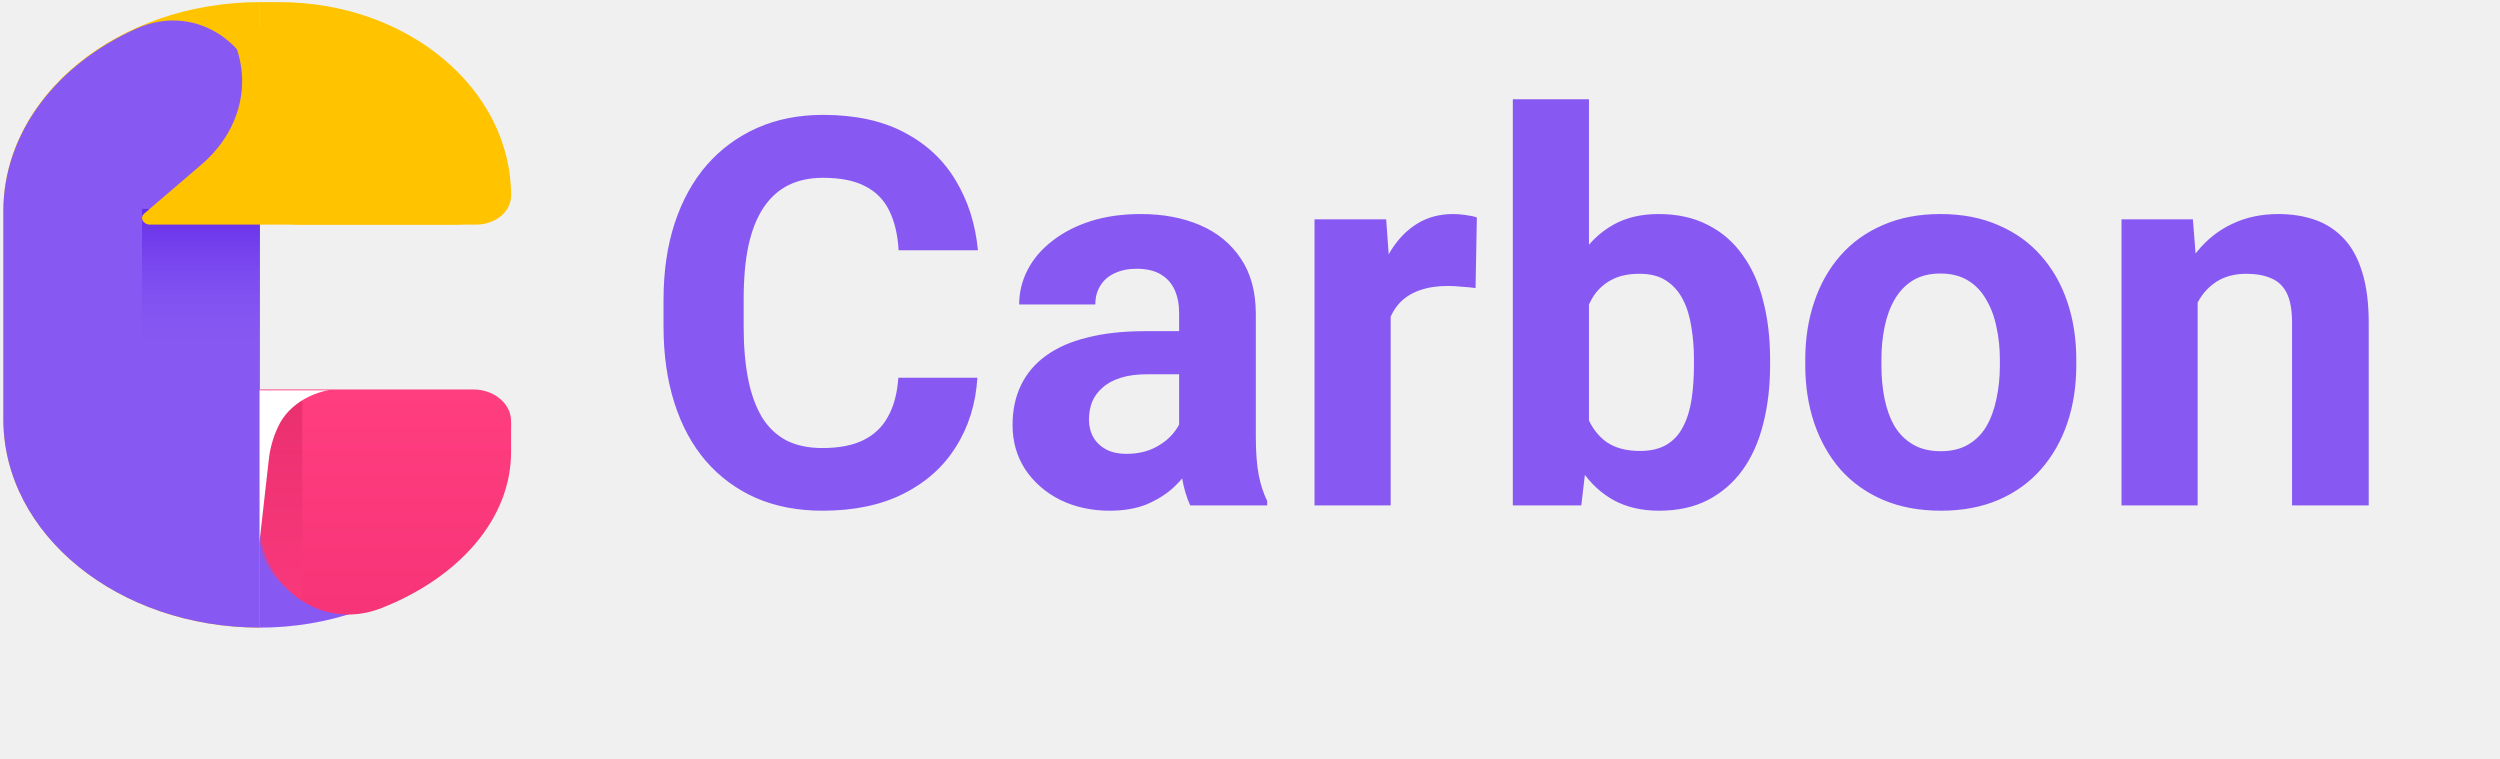
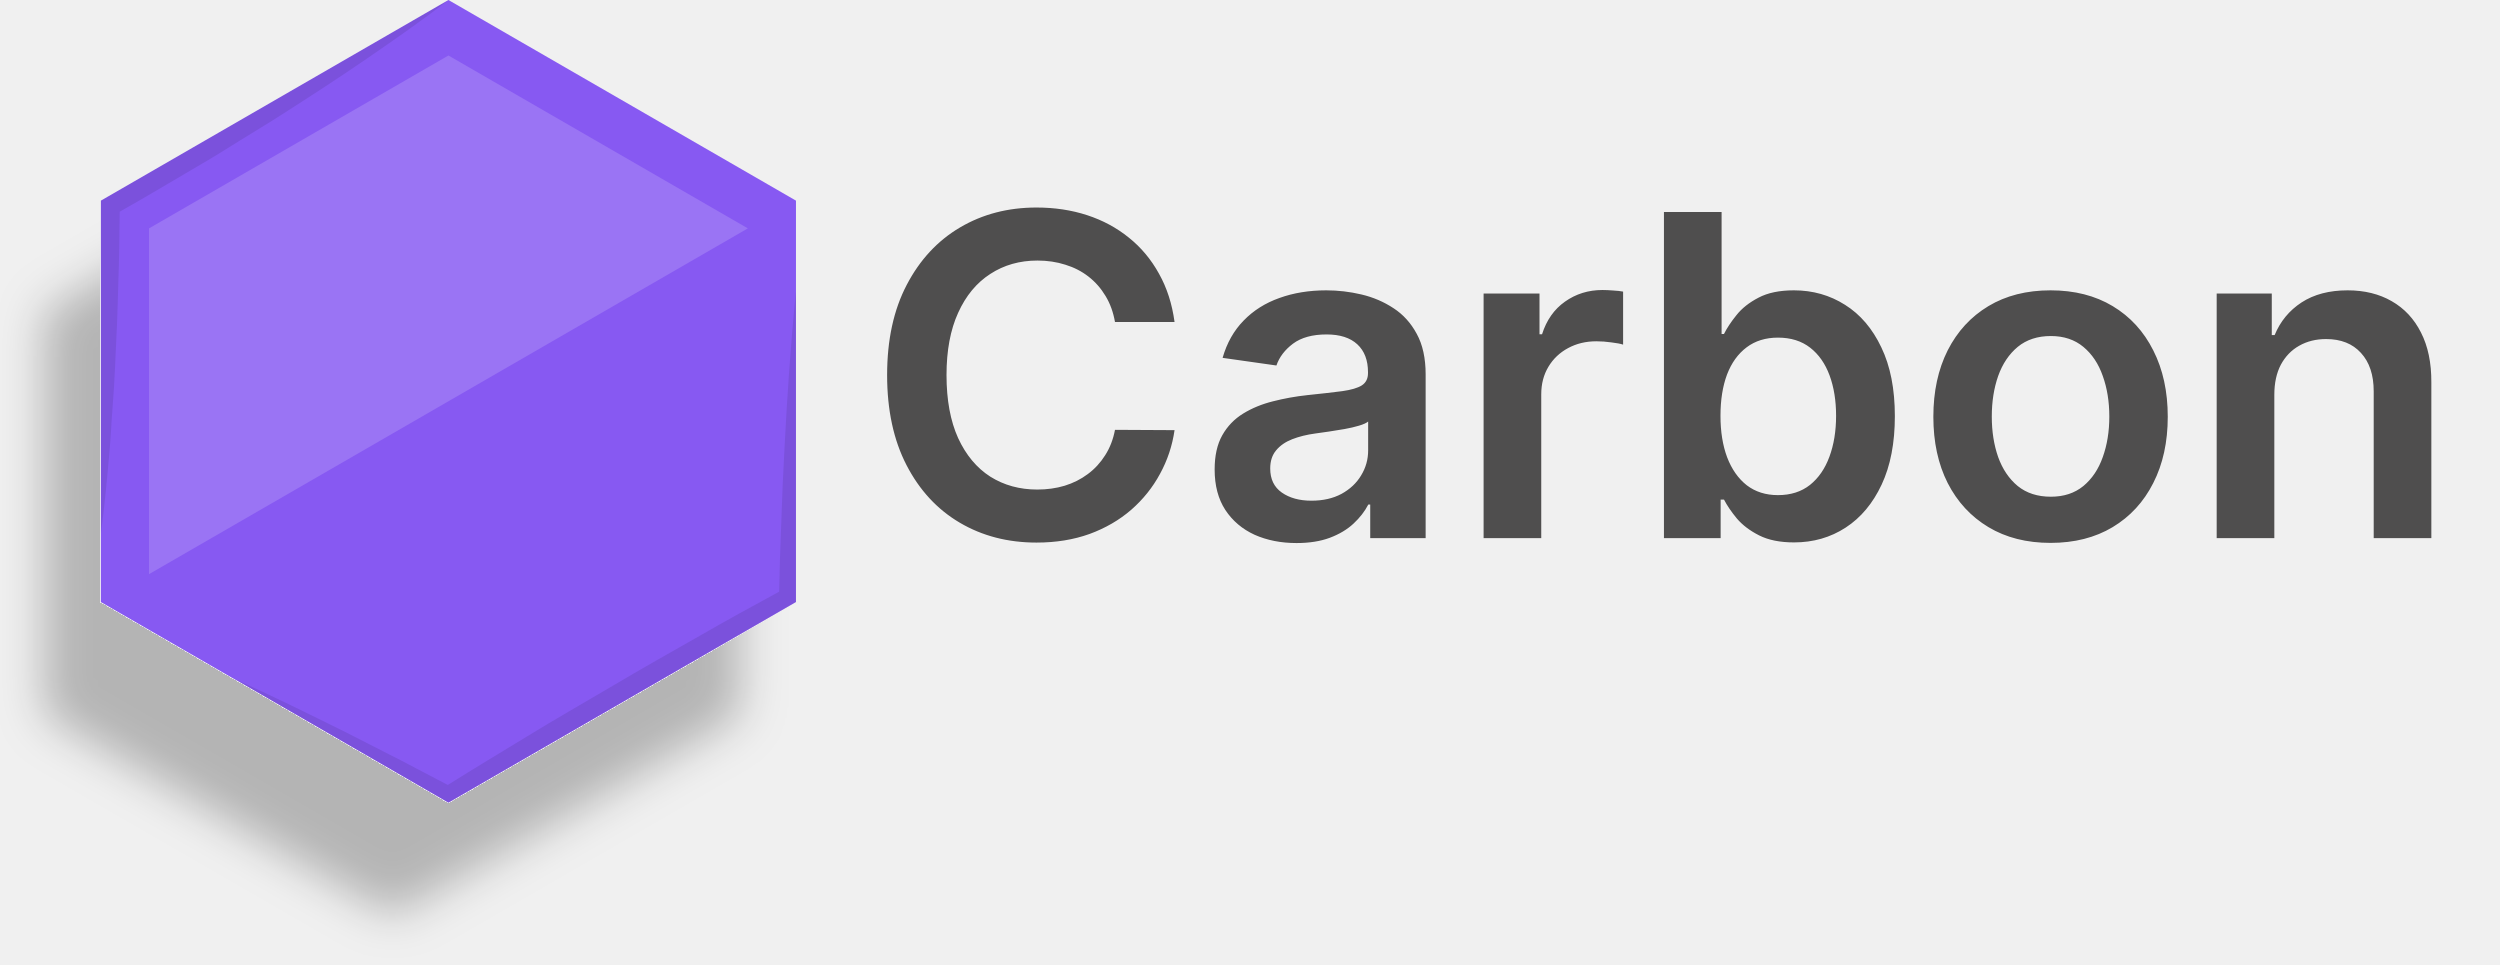
- <svg xmlns="http://www.w3.org/2000/svg" width="277" height="84" viewBox="0 0 277 84" fill="none">
-   <path d="M56.627 46.923C56.627 59.415 44.011 69.541 28.79 69.541V69.541V46.923H56.627V46.923Z" fill="#8759F2" />
-   <path d="M56.627 21.671C56.627 9.834 45.14 0.238 30.969 0.238H28.79V21.398C28.79 23.324 30.66 24.886 32.966 24.886H52.779C54.904 24.886 56.627 23.446 56.627 21.671V21.671Z" fill="#FFC300" />
-   <path fill-rule="evenodd" clip-rule="evenodd" d="M28.79 0.238C13.095 0.238 0.373 10.581 0.373 23.339V34.889V46.44C0.373 59.199 13.095 69.541 28.79 69.541V34.889V0.238Z" fill="#FFC300" />
-   <path fill-rule="evenodd" clip-rule="evenodd" d="M28.79 11.863C28.79 5.492 22.047 0.088 15.164 3.148C6.35 7.065 0.373 14.665 0.373 23.399V34.934V46.47C0.373 59.212 13.095 69.541 28.79 69.541V34.934V11.863Z" fill="#8759F2" />
-   <path d="M15.742 23.146H28.791V43.154H15.742V23.146Z" fill="url(#paint0_linear_415_79)" />
-   <path d="M42.283 67.369C50.838 63.996 56.627 57.515 56.627 50.073V46.665C56.627 44.726 54.758 43.154 52.452 43.154H28.79V58.137C28.79 64.602 35.323 70.114 42.283 67.369Z" fill="url(#paint1_linear_415_79)" />
-   <path d="M54.018 22.011C54.018 10.448 41.802 1.519 28.022 3.011L25.291 3.306V3.306C28.142 8.31 26.958 14.26 22.321 18.232L15.989 23.656C15.453 24.115 15.844 24.886 16.614 24.886H50.564C52.471 24.886 54.018 23.599 54.018 22.011V22.011Z" fill="#FFC300" />
-   <mask id="mask0_415_79" style="mask-type:alpha" maskUnits="userSpaceOnUse" x="28" y="43" width="29" height="25">
-     <path d="M42.124 66.659C50.767 63.421 56.627 57.139 56.627 49.921V46.108C56.627 44.528 54.756 43.247 52.448 43.247H28.763V59.455C28.763 64.721 35.374 69.187 42.124 66.659Z" fill="#FF3E80" />
-   </mask>
-   <g mask="url(#mask0_415_79)">
-     <path d="M33.495 43.247L18.248 43.247L18.248 71.265L33.495 71.265L33.495 43.247Z" fill="url(#paint2_linear_415_79)" fill-opacity="0.4" />
-     <path d="M38.226 43.054L15.619 41.954L15.619 69.972L28.592 61.46L29.789 50.865C29.926 49.651 30.265 48.459 30.796 47.321L30.833 47.241C32.009 44.719 34.949 43.054 38.226 43.054V43.054Z" fill="white" />
+ <svg xmlns="http://www.w3.org/2000/svg" width="223" height="86" viewBox="0 0 223 86" fill="none">
+   <g filter="url(#filter0_d_203_7)">
+     <path d="M71 17.896V53.703L40 71.599L20.931 60.584H20.916L9 53.703V17.896L40 0L71 17.896Z" fill="url(#paint0_linear_203_7)" />
+     <g style="mix-blend-mode:screen" opacity="0.4">
+       <g style="mix-blend-mode:screen" opacity="0.4">
+         <path d="M66.708 20.371L13.292 51.214V20.371L40 4.95L66.708 20.371Z" fill="white" />
+       </g>
+     </g>
+     <g style="mix-blend-mode:multiply" opacity="0.3">
+       <g style="mix-blend-mode:multiply" opacity="0.3">
+         <path d="M71 25.991V53.694L40 71.59L20.93 60.575C24.307 62.063 27.583 63.706 30.887 65.339L35.794 67.842L39.943 70.017C42.26 68.558 44.606 67.156 46.952 65.725C49.484 64.166 52.088 62.691 54.649 61.176C57.209 59.661 59.813 58.186 62.416 56.712C64.748 55.366 67.123 54.065 69.498 52.779C69.541 50.776 69.598 48.757 69.684 46.756C69.755 44.451 69.855 42.148 69.984 39.832C70.219 35.22 70.533 30.599 71 25.991Z" fill="black" />
+       </g>
+     </g>
+     <g style="mix-blend-mode:multiply" opacity="0.3">
+       <g style="mix-blend-mode:multiply" opacity="0.3">
+         <path d="M40.005 0C37.631 1.844 35.17 3.548 32.695 5.249C30.221 6.95 27.717 8.569 25.214 10.171C23.955 10.987 22.667 11.745 21.408 12.532C20.149 13.318 18.876 14.12 17.575 14.863C15.286 16.207 12.997 17.581 10.679 18.883C10.651 21.029 10.636 23.175 10.551 25.321C10.493 27.78 10.393 30.256 10.264 32.731C10.207 33.961 10.136 35.206 10.036 36.435C9.935 37.663 9.892 38.911 9.778 40.154C9.563 42.613 9.335 45.09 9.005 47.564V17.896L40.005 0Z" fill="black" />
+       </g>
+     </g>
  </g>
-   <path d="M99.535 41.85H108.295C108.119 44.721 107.328 47.27 105.922 49.496C104.535 51.723 102.592 53.461 100.092 54.711C97.611 55.961 94.623 56.586 91.127 56.586C88.393 56.586 85.941 56.117 83.773 55.18C81.606 54.223 79.75 52.855 78.207 51.078C76.684 49.301 75.522 47.152 74.721 44.633C73.92 42.113 73.519 39.291 73.519 36.166V33.207C73.519 30.082 73.93 27.26 74.75 24.74C75.59 22.201 76.781 20.043 78.324 18.266C79.887 16.488 81.752 15.121 83.92 14.164C86.088 13.207 88.51 12.729 91.186 12.729C94.74 12.729 97.738 13.373 100.18 14.662C102.641 15.951 104.545 17.729 105.893 19.994C107.26 22.26 108.08 24.838 108.354 27.729H99.564C99.467 26.01 99.125 24.555 98.539 23.363C97.953 22.152 97.064 21.244 95.873 20.639C94.701 20.014 93.139 19.701 91.186 19.701C89.721 19.701 88.441 19.975 87.348 20.521C86.254 21.068 85.336 21.898 84.594 23.012C83.852 24.125 83.295 25.531 82.924 27.23C82.572 28.91 82.397 30.883 82.397 33.148V36.166C82.397 38.373 82.562 40.316 82.894 41.996C83.227 43.656 83.734 45.062 84.418 46.215C85.121 47.348 86.019 48.207 87.113 48.793C88.227 49.359 89.564 49.643 91.127 49.643C92.963 49.643 94.477 49.35 95.668 48.764C96.859 48.178 97.768 47.309 98.393 46.156C99.037 45.004 99.418 43.568 99.535 41.85ZM130.648 48.852V34.73C130.648 33.715 130.482 32.846 130.15 32.123C129.818 31.381 129.301 30.805 128.598 30.395C127.914 29.984 127.025 29.779 125.932 29.779C124.994 29.779 124.184 29.945 123.5 30.277C122.816 30.59 122.289 31.049 121.918 31.654C121.547 32.24 121.361 32.934 121.361 33.734H112.924C112.924 32.387 113.236 31.107 113.861 29.896C114.486 28.686 115.395 27.621 116.586 26.703C117.777 25.766 119.193 25.033 120.834 24.506C122.494 23.979 124.35 23.715 126.4 23.715C128.861 23.715 131.049 24.125 132.963 24.945C134.877 25.766 136.381 26.996 137.475 28.637C138.588 30.277 139.145 32.328 139.145 34.789V48.353C139.145 50.092 139.252 51.518 139.467 52.631C139.682 53.725 139.994 54.682 140.404 55.502V56H131.879C131.469 55.141 131.156 54.066 130.941 52.777C130.746 51.469 130.648 50.16 130.648 48.852ZM131.762 36.693L131.82 41.469H127.104C125.99 41.469 125.023 41.596 124.203 41.85C123.383 42.103 122.709 42.465 122.182 42.934C121.654 43.383 121.264 43.91 121.01 44.516C120.775 45.121 120.658 45.785 120.658 46.508C120.658 47.23 120.824 47.885 121.156 48.471C121.488 49.037 121.967 49.486 122.592 49.818C123.217 50.131 123.949 50.287 124.789 50.287C126.059 50.287 127.162 50.033 128.1 49.525C129.037 49.018 129.76 48.393 130.268 47.65C130.795 46.908 131.068 46.205 131.088 45.541L133.314 49.115C133.002 49.916 132.572 50.746 132.025 51.605C131.498 52.465 130.824 53.275 130.004 54.037C129.184 54.779 128.197 55.395 127.045 55.883C125.893 56.352 124.525 56.586 122.943 56.586C120.932 56.586 119.105 56.185 117.465 55.385C115.844 54.565 114.555 53.441 113.598 52.016C112.66 50.57 112.191 48.93 112.191 47.094C112.191 45.434 112.504 43.959 113.129 42.67C113.754 41.381 114.672 40.297 115.883 39.418C117.113 38.52 118.646 37.846 120.482 37.397C122.318 36.928 124.447 36.693 126.869 36.693H131.762ZM154.086 31.215V56H145.648V24.301H153.588L154.086 31.215ZM163.637 24.096L163.49 31.918C163.08 31.859 162.582 31.811 161.996 31.771C161.43 31.713 160.912 31.684 160.443 31.684C159.252 31.684 158.217 31.84 157.338 32.152C156.479 32.445 155.756 32.885 155.17 33.471C154.604 34.057 154.174 34.77 153.881 35.609C153.607 36.449 153.451 37.406 153.412 38.48L151.713 37.953C151.713 35.902 151.918 34.018 152.328 32.299C152.738 30.561 153.334 29.047 154.115 27.758C154.916 26.469 155.893 25.473 157.045 24.77C158.197 24.066 159.516 23.715 161 23.715C161.469 23.715 161.947 23.754 162.436 23.832C162.924 23.891 163.324 23.979 163.637 24.096ZM167.621 11H176.059V48.734L175.209 56H167.621V11ZM196.127 39.828V40.443C196.127 42.807 195.873 44.975 195.365 46.947C194.877 48.92 194.115 50.629 193.08 52.074C192.045 53.5 190.756 54.613 189.213 55.414C187.689 56.195 185.893 56.586 183.822 56.586C181.889 56.586 180.209 56.195 178.783 55.414C177.377 54.633 176.195 53.529 175.238 52.103C174.281 50.678 173.51 49.008 172.924 47.094C172.338 45.18 171.898 43.09 171.605 40.824V39.477C171.898 37.211 172.338 35.121 172.924 33.207C173.51 31.293 174.281 29.623 175.238 28.197C176.195 26.771 177.377 25.668 178.783 24.887C180.189 24.105 181.85 23.715 183.764 23.715C185.854 23.715 187.67 24.115 189.213 24.916C190.775 25.697 192.064 26.811 193.08 28.256C194.115 29.682 194.877 31.381 195.365 33.353C195.873 35.307 196.127 37.465 196.127 39.828ZM187.689 40.443V39.828C187.689 38.539 187.592 37.328 187.396 36.195C187.221 35.043 186.908 34.037 186.459 33.178C186.01 32.299 185.395 31.605 184.613 31.098C183.852 30.59 182.865 30.336 181.654 30.336C180.502 30.336 179.525 30.531 178.725 30.922C177.924 31.312 177.26 31.859 176.732 32.562C176.225 33.266 175.844 34.105 175.59 35.082C175.336 36.039 175.18 37.094 175.121 38.246V42.084C175.18 43.627 175.434 44.994 175.883 46.185C176.352 47.357 177.055 48.285 177.992 48.969C178.949 49.633 180.189 49.965 181.713 49.965C182.904 49.965 183.891 49.73 184.672 49.262C185.453 48.793 186.059 48.129 186.488 47.27C186.938 46.41 187.25 45.404 187.426 44.252C187.602 43.08 187.689 41.81 187.689 40.443ZM200.023 40.473V39.857C200.023 37.533 200.355 35.395 201.02 33.441C201.684 31.469 202.65 29.76 203.92 28.314C205.189 26.869 206.752 25.746 208.607 24.945C210.463 24.125 212.592 23.715 214.994 23.715C217.396 23.715 219.535 24.125 221.41 24.945C223.285 25.746 224.857 26.869 226.127 28.314C227.416 29.76 228.393 31.469 229.057 33.441C229.721 35.395 230.053 37.533 230.053 39.857V40.473C230.053 42.777 229.721 44.916 229.057 46.889C228.393 48.842 227.416 50.551 226.127 52.016C224.857 53.461 223.295 54.584 221.439 55.385C219.584 56.185 217.455 56.586 215.053 56.586C212.65 56.586 210.512 56.185 208.637 55.385C206.781 54.584 205.209 53.461 203.92 52.016C202.65 50.551 201.684 48.842 201.02 46.889C200.355 44.916 200.023 42.777 200.023 40.473ZM208.461 39.857V40.473C208.461 41.801 208.578 43.041 208.812 44.193C209.047 45.346 209.418 46.361 209.926 47.24C210.453 48.1 211.137 48.773 211.977 49.262C212.816 49.75 213.842 49.994 215.053 49.994C216.225 49.994 217.23 49.75 218.07 49.262C218.91 48.773 219.584 48.1 220.092 47.24C220.6 46.361 220.971 45.346 221.205 44.193C221.459 43.041 221.586 41.801 221.586 40.473V39.857C221.586 38.568 221.459 37.357 221.205 36.225C220.971 35.072 220.59 34.057 220.062 33.178C219.555 32.279 218.881 31.576 218.041 31.068C217.201 30.561 216.186 30.307 214.994 30.307C213.803 30.307 212.787 30.561 211.947 31.068C211.127 31.576 210.453 32.279 209.926 33.178C209.418 34.057 209.047 35.072 208.812 36.225C208.578 37.357 208.461 38.568 208.461 39.857ZM243.5 31.068V56H235.062V24.301H242.973L243.5 31.068ZM242.27 39.037H239.984C239.984 36.693 240.287 34.584 240.893 32.709C241.498 30.814 242.348 29.203 243.441 27.875C244.535 26.527 245.834 25.502 247.338 24.799C248.861 24.076 250.561 23.715 252.436 23.715C253.92 23.715 255.277 23.93 256.508 24.359C257.738 24.789 258.793 25.473 259.672 26.41C260.57 27.348 261.254 28.588 261.723 30.131C262.211 31.674 262.455 33.559 262.455 35.785V56H253.959V35.756C253.959 34.35 253.764 33.256 253.373 32.475C252.982 31.693 252.406 31.146 251.645 30.834C250.902 30.502 249.984 30.336 248.891 30.336C247.758 30.336 246.771 30.561 245.932 31.01C245.111 31.459 244.428 32.084 243.881 32.885C243.354 33.666 242.953 34.584 242.68 35.639C242.406 36.693 242.27 37.826 242.27 39.037Z" fill="#8759F2" />
+   <path d="M104.77 28.724H99.457C99.306 27.853 99.026 27.081 98.619 26.409C98.212 25.727 97.706 25.15 97.099 24.676C96.493 24.203 95.802 23.848 95.026 23.611C94.258 23.365 93.43 23.241 92.54 23.241C90.958 23.241 89.557 23.639 88.335 24.435C87.114 25.221 86.157 26.376 85.466 27.901C84.775 29.416 84.429 31.267 84.429 33.455C84.429 35.68 84.775 37.555 85.466 39.08C86.167 40.595 87.123 41.74 88.335 42.517C89.557 43.284 90.954 43.668 92.526 43.668C93.397 43.668 94.211 43.554 94.969 43.327C95.736 43.09 96.422 42.744 97.028 42.29C97.644 41.835 98.16 41.276 98.577 40.614C99.003 39.951 99.296 39.193 99.457 38.341L104.77 38.369C104.571 39.752 104.14 41.049 103.477 42.261C102.824 43.474 101.967 44.544 100.906 45.472C99.846 46.39 98.605 47.11 97.185 47.631C95.764 48.142 94.188 48.398 92.454 48.398C89.898 48.398 87.615 47.806 85.608 46.622C83.6 45.438 82.019 43.729 80.864 41.494C79.708 39.26 79.131 36.58 79.131 33.455C79.131 30.32 79.713 27.64 80.878 25.415C82.043 23.18 83.629 21.471 85.636 20.287C87.644 19.103 89.917 18.511 92.454 18.511C94.074 18.511 95.579 18.739 96.972 19.193C98.364 19.648 99.604 20.315 100.693 21.196C101.782 22.067 102.677 23.137 103.378 24.406C104.088 25.666 104.552 27.105 104.77 28.724ZM115.647 48.44C114.264 48.44 113.019 48.194 111.911 47.702C110.813 47.2 109.942 46.461 109.298 45.486C108.663 44.51 108.346 43.308 108.346 41.878C108.346 40.647 108.573 39.629 109.028 38.824C109.482 38.019 110.103 37.375 110.888 36.892C111.674 36.409 112.56 36.044 113.545 35.798C114.539 35.543 115.567 35.358 116.627 35.244C117.906 35.112 118.942 34.993 119.738 34.889C120.533 34.776 121.111 34.605 121.471 34.378C121.84 34.141 122.025 33.776 122.025 33.284V33.199C122.025 32.129 121.708 31.3 121.073 30.713C120.439 30.126 119.525 29.832 118.332 29.832C117.072 29.832 116.073 30.107 115.335 30.656C114.605 31.206 114.113 31.854 113.857 32.602L109.056 31.921C109.435 30.595 110.06 29.487 110.931 28.597C111.802 27.697 112.868 27.025 114.127 26.579C115.387 26.125 116.779 25.898 118.303 25.898C119.354 25.898 120.401 26.021 121.442 26.267C122.484 26.513 123.436 26.921 124.298 27.489C125.159 28.047 125.851 28.81 126.371 29.776C126.902 30.741 127.167 31.949 127.167 33.398V48H122.224V45.003H122.053C121.741 45.609 121.3 46.177 120.732 46.707C120.174 47.228 119.468 47.65 118.616 47.972C117.773 48.284 116.783 48.44 115.647 48.44ZM116.982 44.662C118.014 44.662 118.909 44.458 119.667 44.051C120.424 43.635 121.007 43.085 121.414 42.403C121.831 41.722 122.039 40.978 122.039 40.173V37.602C121.878 37.735 121.603 37.858 121.215 37.972C120.836 38.085 120.41 38.185 119.937 38.27C119.463 38.355 118.995 38.431 118.531 38.497C118.067 38.563 117.664 38.62 117.323 38.668C116.556 38.772 115.87 38.942 115.263 39.179C114.657 39.416 114.179 39.747 113.829 40.173C113.478 40.59 113.303 41.13 113.303 41.793C113.303 42.74 113.649 43.455 114.34 43.938C115.031 44.42 115.912 44.662 116.982 44.662ZM132.337 48V26.182H137.323V29.818H137.55C137.948 28.559 138.63 27.588 139.596 26.906C140.571 26.215 141.684 25.869 142.934 25.869C143.218 25.869 143.535 25.884 143.886 25.912C144.246 25.931 144.544 25.964 144.781 26.011V30.741C144.563 30.666 144.217 30.599 143.744 30.543C143.28 30.476 142.83 30.443 142.394 30.443C141.457 30.443 140.614 30.647 139.866 31.054C139.127 31.452 138.545 32.006 138.119 32.716C137.692 33.426 137.479 34.245 137.479 35.173V48H132.337ZM148.424 48V18.909H153.566V29.79H153.779C154.044 29.259 154.418 28.696 154.901 28.099C155.384 27.493 156.038 26.977 156.862 26.551C157.685 26.116 158.737 25.898 160.015 25.898C161.701 25.898 163.22 26.329 164.575 27.19C165.938 28.043 167.018 29.307 167.813 30.983C168.618 32.65 169.021 34.695 169.021 37.119C169.021 39.515 168.628 41.551 167.842 43.227C167.056 44.903 165.986 46.182 164.631 47.062C163.277 47.943 161.743 48.383 160.029 48.383C158.779 48.383 157.742 48.175 156.918 47.758C156.094 47.342 155.432 46.84 154.93 46.253C154.437 45.656 154.054 45.093 153.779 44.562H153.481V48H148.424ZM153.467 37.091C153.467 38.502 153.665 39.738 154.063 40.798C154.47 41.859 155.053 42.688 155.81 43.284C156.577 43.871 157.505 44.165 158.594 44.165C159.731 44.165 160.683 43.862 161.45 43.256C162.217 42.64 162.794 41.802 163.183 40.742C163.58 39.671 163.779 38.455 163.779 37.091C163.779 35.737 163.585 34.534 163.197 33.483C162.808 32.432 162.231 31.608 161.464 31.011C160.697 30.415 159.74 30.116 158.594 30.116C157.496 30.116 156.563 30.405 155.796 30.983C155.029 31.561 154.447 32.37 154.049 33.412C153.661 34.454 153.467 35.68 153.467 37.091ZM182.909 48.426C180.778 48.426 178.932 47.957 177.369 47.02C175.807 46.082 174.595 44.771 173.733 43.085C172.881 41.4 172.455 39.43 172.455 37.176C172.455 34.922 172.881 32.948 173.733 31.253C174.595 29.558 175.807 28.241 177.369 27.304C178.932 26.366 180.778 25.898 182.909 25.898C185.04 25.898 186.886 26.366 188.449 27.304C190.011 28.241 191.219 29.558 192.071 31.253C192.933 32.948 193.364 34.922 193.364 37.176C193.364 39.43 192.933 41.4 192.071 43.085C191.219 44.771 190.011 46.082 188.449 47.02C186.886 47.957 185.04 48.426 182.909 48.426ZM182.938 44.307C184.093 44.307 185.059 43.99 185.835 43.355C186.612 42.711 187.189 41.849 187.568 40.77C187.956 39.69 188.151 38.488 188.151 37.162C188.151 35.827 187.956 34.619 187.568 33.54C187.189 32.451 186.612 31.584 185.835 30.94C185.059 30.296 184.093 29.974 182.938 29.974C181.754 29.974 180.769 30.296 179.983 30.94C179.206 31.584 178.624 32.451 178.236 33.54C177.857 34.619 177.668 35.827 177.668 37.162C177.668 38.488 177.857 39.69 178.236 40.77C178.624 41.849 179.206 42.711 179.983 43.355C180.769 43.99 181.754 44.307 182.938 44.307ZM202.87 35.216V48H197.728V26.182H202.643V29.889H202.898C203.4 28.668 204.201 27.697 205.299 26.977C206.407 26.258 207.775 25.898 209.404 25.898C210.91 25.898 212.221 26.22 213.339 26.864C214.466 27.508 215.337 28.44 215.952 29.662C216.577 30.884 216.885 32.365 216.876 34.108V48H211.734V34.903C211.734 33.445 211.355 32.304 210.597 31.48C209.849 30.656 208.812 30.244 207.487 30.244C206.587 30.244 205.787 30.443 205.086 30.841C204.395 31.229 203.85 31.793 203.452 32.531C203.064 33.27 202.87 34.165 202.87 35.216Z" fill="#4F4E4E" />
  <defs>
-     <linearGradient id="paint0_linear_415_79" x1="22.266" y1="23.146" x2="22.266" y2="40.028" gradientUnits="userSpaceOnUse">
-       <stop stop-color="#652DE9" />
-       <stop offset="1" stop-color="#8759F2" stop-opacity="0" />
-     </linearGradient>
-     <linearGradient id="paint1_linear_415_79" x1="42.709" y1="69.843" x2="42.709" y2="43.154" gradientUnits="userSpaceOnUse">
-       <stop stop-color="#F53376" />
-       <stop offset="1" stop-color="#FF3E80" />
-     </linearGradient>
-     <linearGradient id="paint2_linear_415_79" x1="25.871" y1="43.247" x2="25.871" y2="66.888" gradientUnits="userSpaceOnUse">
-       <stop stop-color="#C81B56" />
-       <stop offset="1" stop-color="#FF3E80" />
+     <filter id="filter0_d_203_7" x="0" y="0" width="71" height="85.599" filterUnits="userSpaceOnUse" color-interpolation-filters="sRGB">
+       <feFlood flood-opacity="0" result="BackgroundImageFix" />
+       <feColorMatrix in="SourceAlpha" type="matrix" values="0 0 0 0 0 0 0 0 0 0 0 0 0 0 0 0 0 0 127 0" result="hardAlpha" />
+       <feOffset dx="-5" dy="10" />
+       <feGaussianBlur stdDeviation="2" />
+       <feComposite in2="hardAlpha" operator="out" />
+       <feColorMatrix type="matrix" values="0 0 0 0 0 0 0 0 0 0 0 0 0 0 0 0 0 0 0.25 0" />
+       <feBlend mode="normal" in2="BackgroundImageFix" result="effect1_dropShadow_203_7" />
+       <feBlend mode="normal" in="SourceGraphic" in2="effect1_dropShadow_203_7" result="shape" />
+     </filter>
+     <linearGradient id="paint0_linear_203_7" x1="40" y1="2.506" x2="40" y2="70.167" gradientUnits="userSpaceOnUse">
+       <stop stop-color="#8759F2" />
+       <stop offset="0.238" stop-color="#8759F2" />
+       <stop offset="0.44" stop-color="#8759F2" />
+       <stop offset="0.629" stop-color="#8759F2" />
+       <stop offset="0.81" stop-color="#8759F2" />
+       <stop offset="0.845" stop-color="#8759F2" />
+       <stop offset="0.915" stop-color="#8759F2" />
+       <stop offset="1" stop-color="#8759F2" />
    </linearGradient>
  </defs>
</svg>
